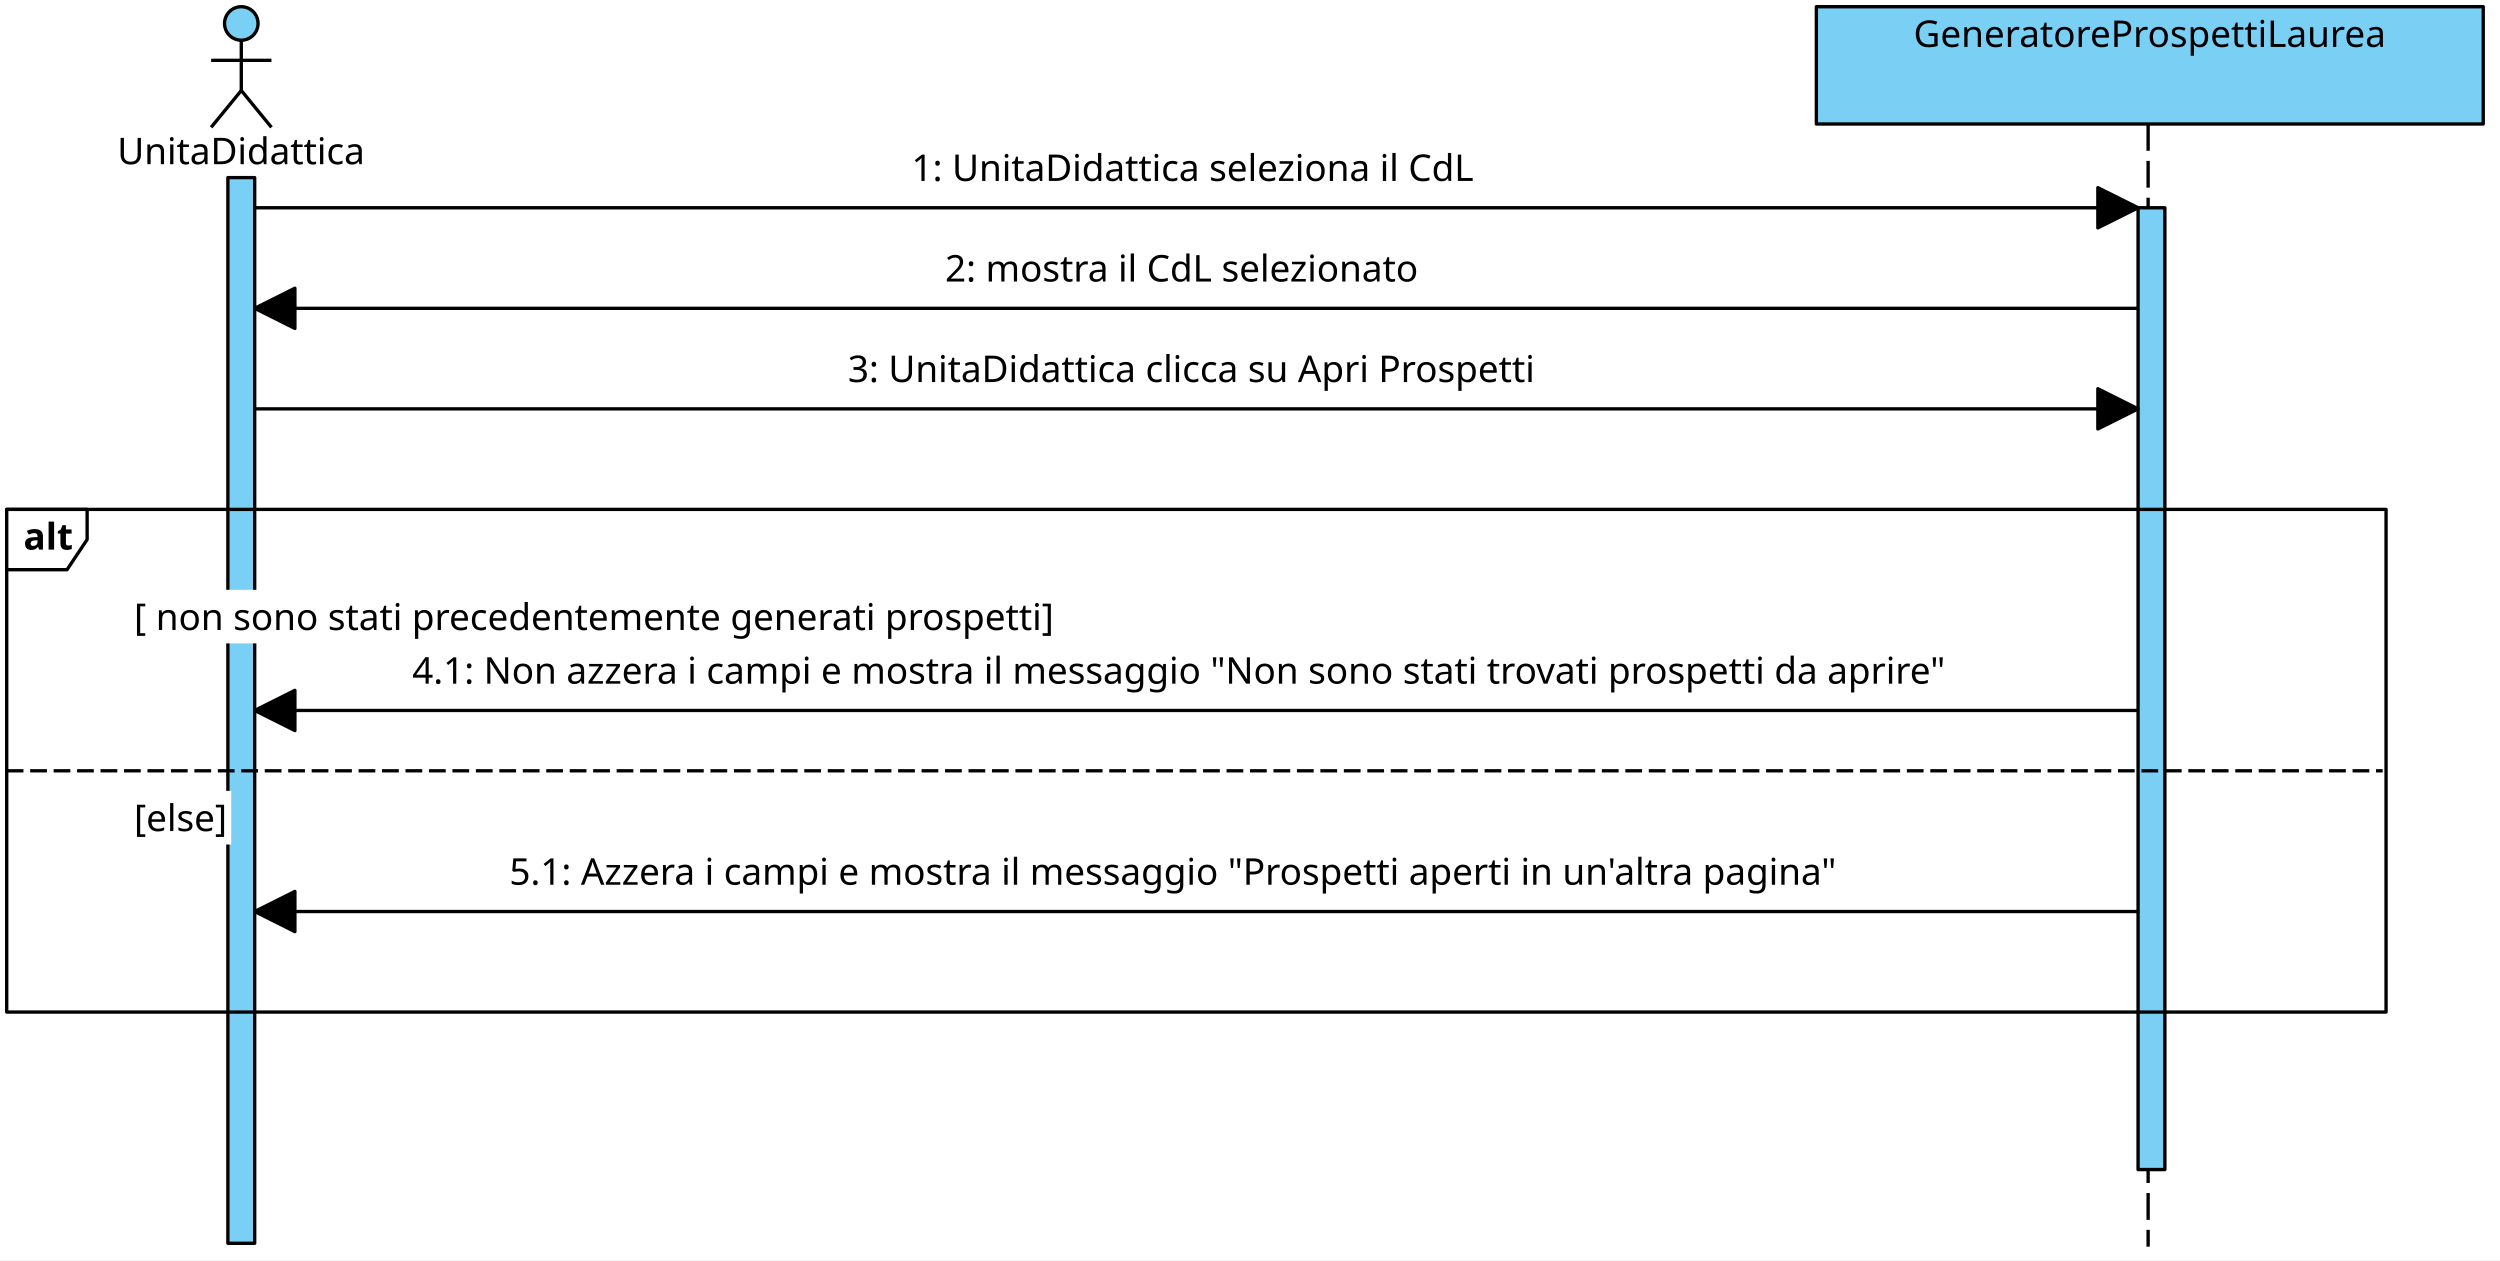
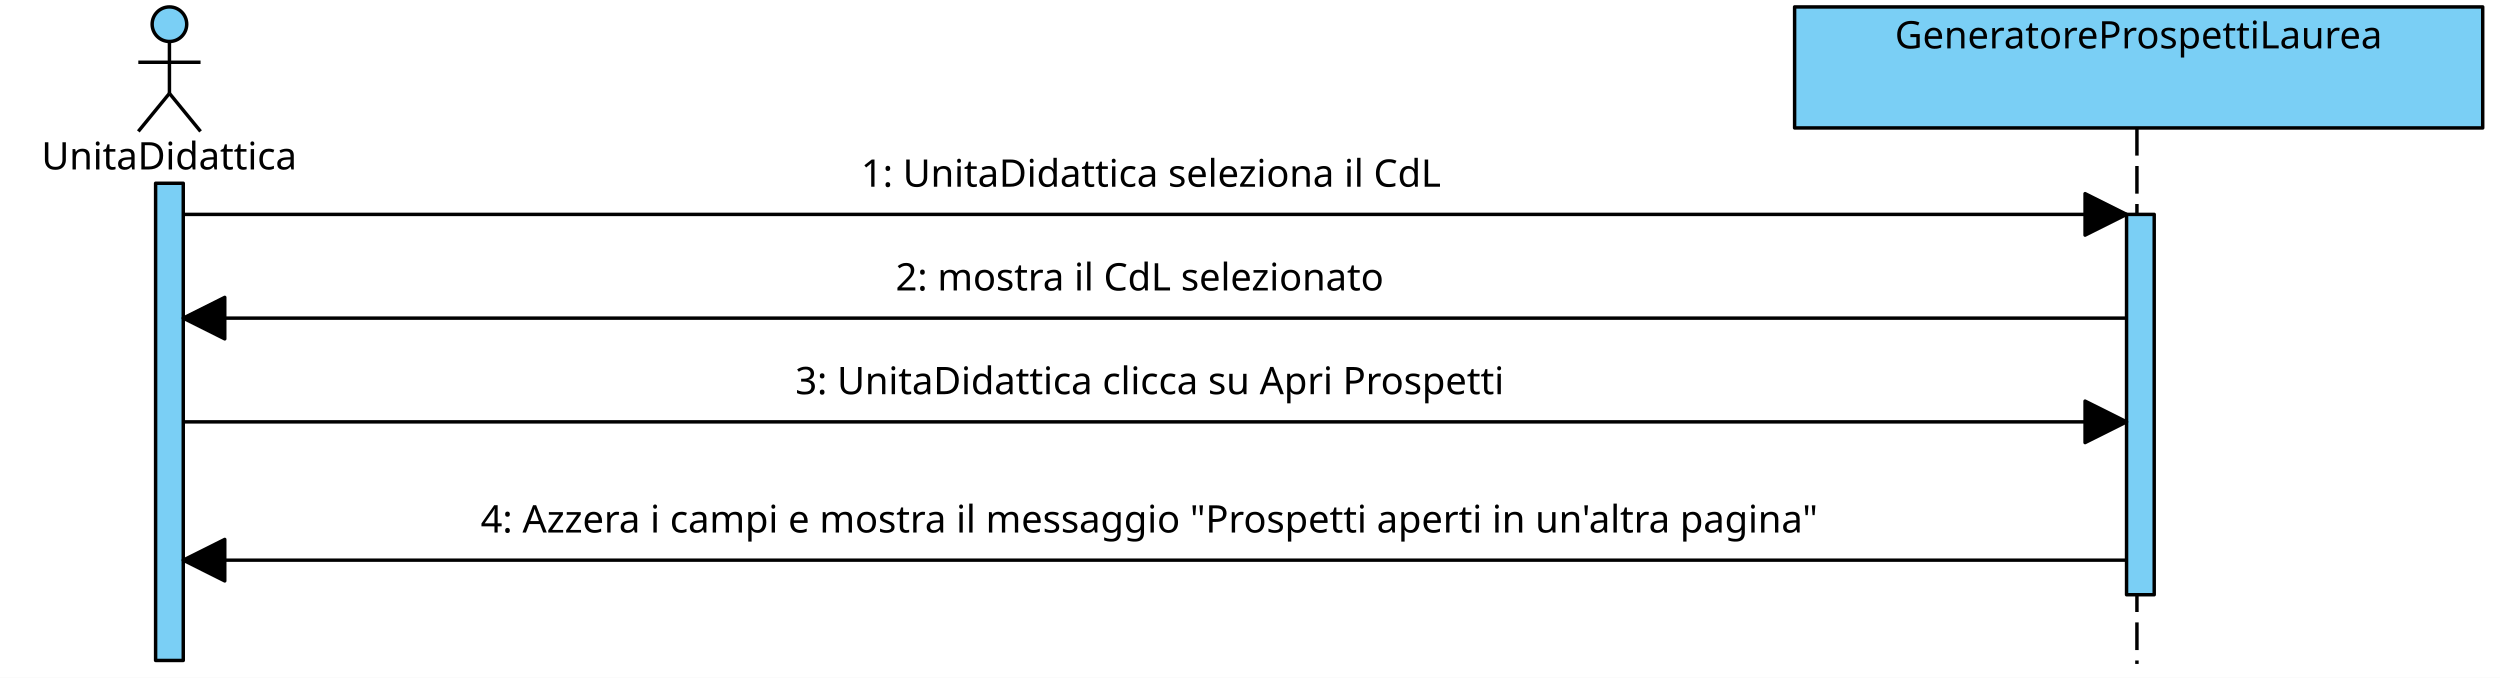
- <svg xmlns="http://www.w3.org/2000/svg" fill-opacity="0" color-rendering="auto" color-interpolation="auto" stroke="rgb(0,0,0)" text-rendering="auto" stroke-linecap="square" width="746" stroke-miterlimit="10" stroke-opacity="0" shape-rendering="auto" fill="rgb(0,0,0)" stroke-dasharray="none" font-weight="normal" stroke-width="1" height="376" font-family="'Dialog'" font-style="normal" stroke-linejoin="miter" font-size="12" stroke-dashoffset="0" image-rendering="auto">
+ <svg xmlns="http://www.w3.org/2000/svg" fill-opacity="0" color-rendering="auto" color-interpolation="auto" stroke="rgb(0,0,0)" text-rendering="auto" stroke-linecap="square" width="723" stroke-miterlimit="10" stroke-opacity="0" shape-rendering="auto" fill="rgb(0,0,0)" stroke-dasharray="none" font-weight="normal" stroke-width="1" height="196" font-family="'Dialog'" font-style="normal" stroke-linejoin="miter" font-size="12" stroke-dashoffset="0" image-rendering="auto">
  <defs id="genericDefs" />
  <g>
    <defs id="defs1">
      <clipPath clipPathUnits="userSpaceOnUse" id="clipPath1">
-         <path d="M-7 -7 L111 -7 L111 381 L-7 381 L-7 -7 Z" />
+         <path d="M-7 -7 L71 -7 L71 201 L-7 201 L-7 -7 Z" />
      </clipPath>
      <clipPath clipPathUnits="userSpaceOnUse" id="clipPath2">
-         <path d="M-7 -7 L211 -7 L211 381 L-7 381 L-7 -7 Z" />
+         <path d="M-7 -7 L211 -7 L211 201 L-7 201 L-7 -7 Z" />
      </clipPath>
      <clipPath clipPathUnits="userSpaceOnUse" id="clipPath3">
-         <path d="M-7 -7 L19 -7 L19 298 L-7 298 L-7 -7 Z" />
+         <path d="M-7 -7 L19 -7 L19 121 L-7 121 L-7 -7 Z" />
      </clipPath>
      <clipPath clipPathUnits="userSpaceOnUse" id="clipPath4">
-         <path d="M-7 -7 L721 -7 L721 161 L-7 161 L-7 -7 Z" />
+         <path d="M-200 -16 L400 -16 L400 32 L-200 32 L-200 -16 Z" />
      </clipPath>
      <clipPath clipPathUnits="userSpaceOnUse" id="clipPath5">
-         <path d="M315 24 L315 40 L40 40 L40 24 ZM66 84 L66 100 L38 100 L38 84 ZM-7 -7 L-7 161 L721 161 L721 -7 Z" />
+         <path d="M-94 -16 L188 -16 L188 32 L-94 32 L-94 -16 Z" />
      </clipPath>
      <clipPath clipPathUnits="userSpaceOnUse" id="clipPath6">
-         <path d="M0 0 L25 0 L25 19 L0 19 L0 0 Z" />
+         <path d="M0 0 L666 0 L666 104 L0 104 L0 0 Z" />
      </clipPath>
      <clipPath clipPathUnits="userSpaceOnUse" id="clipPath7">
-         <path d="M-7 -7 L721 -7 L721 71 L-7 71 L-7 -7 Z" />
+         <path d="M-408 -16 L816 -16 L816 32 L-408 32 L-408 -16 Z" />
      </clipPath>
      <clipPath clipPathUnits="userSpaceOnUse" id="clipPath8">
-         <path d="M0 0 L299 0 L299 16 L0 16 L0 0 Z" />
+         <path d="M0 0 L0 16 L47 16 L47 0 Z" />
      </clipPath>
      <clipPath clipPathUnits="userSpaceOnUse" id="clipPath9">
-         <path d="M0 0 L0 16 L47 16 L47 0 Z" />
+         <path d="M-227 -16 L454 -16 L454 32 L-227 32 L-227 -16 Z" />
      </clipPath>
      <clipPath clipPathUnits="userSpaceOnUse" id="clipPath10">
-         <path d="M0 0 L0 4 L710 4 L710 0 Z" />
+         <path d="M-163 -16 L326 -16 L326 32 L-163 32 L-163 -16 Z" />
      </clipPath>
      <clipPath clipPathUnits="userSpaceOnUse" id="clipPath11">
-         <path d="M-7 -7 L721 -7 L721 82 L-7 82 L-7 -7 Z" />
-       </clipPath>
-       <clipPath clipPathUnits="userSpaceOnUse" id="clipPath12">
-         <path d="M0 0 L48 0 L48 16 L0 16 L0 0 Z" />
-       </clipPath>
-       <clipPath clipPathUnits="userSpaceOnUse" id="clipPath13">
-         <path d="M-200 -16 L400 -16 L400 32 L-200 32 L-200 -16 Z" />
-       </clipPath>
-       <clipPath clipPathUnits="userSpaceOnUse" id="clipPath14">
-         <path d="M-94 -16 L188 -16 L188 32 L-94 32 L-94 -16 Z" />
-       </clipPath>
-       <clipPath clipPathUnits="userSpaceOnUse" id="clipPath15">
-         <path d="M0 0 L666 0 L666 104 L0 104 L0 0 Z" />
-       </clipPath>
-       <clipPath clipPathUnits="userSpaceOnUse" id="clipPath16">
-         <path d="M-420 -16 L840 -16 L840 32 L-420 32 L-420 -16 Z" />
-       </clipPath>
-       <clipPath clipPathUnits="userSpaceOnUse" id="clipPath17">
-         <path d="M-483 -16 L966 -16 L966 32 L-483 32 L-483 -16 Z" />
-       </clipPath>
-       <clipPath clipPathUnits="userSpaceOnUse" id="clipPath18">
-         <path d="M-227 -16 L454 -16 L454 32 L-227 32 L-227 -16 Z" />
-       </clipPath>
-       <clipPath clipPathUnits="userSpaceOnUse" id="clipPath19">
-         <path d="M-163 -16 L326 -16 L326 32 L-163 32 L-163 -16 Z" />
-       </clipPath>
-       <clipPath clipPathUnits="userSpaceOnUse" id="clipPath20">
        <path d="M-189 -16 L378 -16 L378 32 L-189 32 L-189 -16 Z" />
      </clipPath>
    </defs>
    <g fill="white" text-rendering="geometricPrecision" fill-opacity="1" stroke-opacity="1" stroke="white">
-       <rect x="0" width="746" height="376" y="0" stroke="none" />
+       <rect x="0" width="723" height="196" y="0" stroke="none" />
    </g>
-     <g font-size="11" transform="translate(22,2)" fill-opacity="1" fill="rgb(122,207,245)" text-rendering="geometricPrecision" font-family="sans-serif" stroke="rgb(122,207,245)" stroke-opacity="1">
-       <circle r="5" clip-path="url(#clipPath1)" cx="50" cy="5" stroke="none" />
-       <rect x="46" width="8" height="318" y="51" clip-path="url(#clipPath1)" stroke="none" />
+     <g font-size="11" transform="translate(19,2)" fill-opacity="1" fill="rgb(122,207,245)" text-rendering="geometricPrecision" font-family="sans-serif" stroke="rgb(122,207,245)" stroke-opacity="1">
+       <circle r="5" clip-path="url(#clipPath1)" cx="30" cy="5" stroke="none" />
+       <rect x="26" width="8" height="138" y="51" clip-path="url(#clipPath1)" stroke="none" />
    </g>
-     <g font-size="11" stroke-linecap="butt" transform="translate(22,2)" fill-opacity="1" fill="black" text-rendering="geometricPrecision" font-family="sans-serif" stroke-linejoin="round" stroke="black" stroke-opacity="1" stroke-miterlimit="0">
-       <circle fill="none" r="5" clip-path="url(#clipPath1)" cx="50" cy="5" />
-       <rect fill="none" x="46" width="8" height="318" y="51" clip-path="url(#clipPath1)" />
-       <line y2="25" fill="none" x1="50" clip-path="url(#clipPath1)" x2="50" y1="10" />
-       <line y2="36" fill="none" x1="50" clip-path="url(#clipPath1)" x2="41" y1="25" />
-       <line y2="36" fill="none" x1="50" clip-path="url(#clipPath1)" x2="59" y1="25" />
-       <line y2="16" fill="none" x1="41" clip-path="url(#clipPath1)" x2="59" y1="16" />
+     <g font-size="11" stroke-linecap="butt" transform="translate(19,2)" fill-opacity="1" fill="black" text-rendering="geometricPrecision" font-family="sans-serif" stroke-linejoin="round" stroke="black" stroke-opacity="1" stroke-miterlimit="0">
+       <circle fill="none" r="5" clip-path="url(#clipPath1)" cx="30" cy="5" />
+       <rect fill="none" x="26" width="8" height="138" y="51" clip-path="url(#clipPath1)" />
+       <line y2="25" fill="none" x1="30" clip-path="url(#clipPath1)" x2="30" y1="10" />
+       <line y2="36" fill="none" x1="30" clip-path="url(#clipPath1)" x2="21" y1="25" />
+       <line y2="36" fill="none" x1="30" clip-path="url(#clipPath1)" x2="39" y1="25" />
+       <line y2="16" fill="none" x1="21" clip-path="url(#clipPath1)" x2="39" y1="16" />
    </g>
-     <g font-size="11" transform="translate(542,2)" fill-opacity="1" fill="rgb(122,207,245)" text-rendering="geometricPrecision" font-family="sans-serif" stroke="rgb(122,207,245)" stroke-opacity="1">
+     <g font-size="11" transform="translate(519,2)" fill-opacity="1" fill="rgb(122,207,245)" text-rendering="geometricPrecision" font-family="sans-serif" stroke="rgb(122,207,245)" stroke-opacity="1">
      <rect x="0" width="199" height="35" y="0" clip-path="url(#clipPath2)" stroke="none" />
    </g>
-     <g font-size="11" stroke-linecap="butt" transform="translate(542,2)" fill-opacity="1" fill="black" text-rendering="geometricPrecision" font-family="sans-serif" stroke-linejoin="round" stroke="black" stroke-opacity="1" stroke-miterlimit="0">
+     <g font-size="11" stroke-linecap="butt" transform="translate(519,2)" fill-opacity="1" fill="black" text-rendering="geometricPrecision" font-family="sans-serif" stroke-linejoin="round" stroke="black" stroke-opacity="1" stroke-miterlimit="0">
      <rect fill="none" x="0" width="199" height="35" y="0" clip-path="url(#clipPath2)" />
-       <line clip-path="url(#clipPath2)" fill="none" x1="99" x2="99" y1="35" stroke-linejoin="bevel" y2="370" stroke-dasharray="8,3" />
+       <line clip-path="url(#clipPath2)" fill="none" x1="99" x2="99" y1="35" stroke-linejoin="bevel" y2="190" stroke-dasharray="8,3" />
    </g>
-     <g font-size="11" transform="translate(638,62)" fill-opacity="1" fill="rgb(122,207,245)" text-rendering="geometricPrecision" font-family="sans-serif" stroke="rgb(122,207,245)" stroke-opacity="1">
-       <rect x="0" width="8" height="287" y="0" clip-path="url(#clipPath3)" stroke="none" />
+     <g font-size="11" transform="translate(615,62)" fill-opacity="1" fill="rgb(122,207,245)" text-rendering="geometricPrecision" font-family="sans-serif" stroke="rgb(122,207,245)" stroke-opacity="1">
+       <rect x="0" width="8" height="110" y="0" clip-path="url(#clipPath3)" stroke="none" />
    </g>
-     <g font-size="11" stroke-linecap="butt" transform="translate(638,62)" fill-opacity="1" fill="black" text-rendering="geometricPrecision" font-family="sans-serif" stroke-linejoin="round" stroke="black" stroke-opacity="1" stroke-miterlimit="0">
-       <rect fill="none" x="0" width="8" height="287" y="0" clip-path="url(#clipPath3)" />
+     <g font-size="11" stroke-linecap="butt" transform="translate(615,62)" fill-opacity="1" fill="black" text-rendering="geometricPrecision" font-family="sans-serif" stroke-linejoin="round" stroke="black" stroke-opacity="1" stroke-miterlimit="0">
+       <rect fill="none" x="0" width="8" height="110" y="0" clip-path="url(#clipPath3)" />
    </g>
-     <g font-size="11" stroke-linecap="butt" transform="translate(2,152)" fill-opacity="1" fill="black" text-rendering="geometricPrecision" font-family="sans-serif" stroke-linejoin="round" stroke="black" font-weight="bold" stroke-opacity="1" stroke-miterlimit="0">
-       <rect fill="none" x="0" width="710" height="150" y="0" clip-path="url(#clipPath5)" />
+     <g font-size="11" transform="translate(519,2)" fill-opacity="1" fill="black" text-rendering="geometricPrecision" font-family="sans-serif" stroke="black" stroke-opacity="1">
+       <text x="29" xml:space="preserve" y="12" clip-path="url(#clipPath4)" stroke="none">GeneratoreProspettiLaurea</text>
    </g>
-     <g font-size="11" transform="translate(2,152)" fill-opacity="1" fill="white" text-rendering="geometricPrecision" font-family="sans-serif" stroke="white" font-weight="bold" stroke-opacity="1">
-       <path d="M24 0 L24 9 L18 18 L0 18 L0 0 Z" clip-path="url(#clipPath5)" stroke="none" />
+     <g font-size="11" transform="translate(2,37)" fill-opacity="1" fill="black" text-rendering="geometricPrecision" font-family="sans-serif" stroke="black" stroke-opacity="1">
+       <text x="10" xml:space="preserve" y="12" clip-path="url(#clipPath5)" stroke="none">UnitaDidattica</text>
    </g>
-     <g font-size="11" stroke-linecap="butt" transform="translate(2,152)" fill-opacity="1" fill="black" text-rendering="geometricPrecision" font-family="sans-serif" stroke-linejoin="round" stroke="black" font-weight="bold" stroke-opacity="1" stroke-miterlimit="0">
-       <path fill="none" d="M24 0 L24 9 L18 18 L0 18 L0 0 Z" clip-path="url(#clipPath5)" />
+     <g font-size="11" stroke-linecap="butt" transform="translate(3,12)" fill-opacity="1" fill="black" text-rendering="geometricPrecision" font-family="sans-serif" stroke-linejoin="round" stroke="black" stroke-opacity="1">
+       <line y2="50" fill="none" x1="50" clip-path="url(#clipPath6)" x2="612" y1="50" />
+       <polygon points=" 612 50 600 44 600 56" clip-path="url(#clipPath6)" stroke="none" />
+       <polygon fill="none" points=" 612 50 600 44 600 56" clip-path="url(#clipPath6)" />
    </g>
-     <g font-size="11" transform="translate(2,152)" fill-opacity="1" fill="black" text-rendering="geometricPrecision" font-family="sans-serif" stroke="black" font-weight="bold" stroke-opacity="1">
-       <text x="5" xml:space="preserve" y="12" clip-path="url(#clipPath6)" stroke="none">alt</text>
+     <g font-size="11" stroke-linecap="butt" transform="translate(3,42)" fill-opacity="1" fill="black" text-rendering="geometricPrecision" font-family="sans-serif" stroke-linejoin="round" stroke="black" stroke-opacity="1">
+       <line y2="50" fill="none" x1="612" clip-path="url(#clipPath6)" x2="50" y1="50" />
+       <polygon points=" 50 50 62 56 62 44" clip-path="url(#clipPath6)" stroke="none" />
+       <polygon fill="none" points=" 50 50 62 56 62 44" clip-path="url(#clipPath6)" />
    </g>
-     <g font-size="11" stroke-linecap="butt" transform="translate(2,171)" fill-opacity="1" fill="black" text-rendering="geometricPrecision" font-family="sans-serif" stroke-linejoin="bevel" stroke-dasharray="5,2" stroke="black" stroke-opacity="1" stroke-miterlimit="0">
-       <line y2="59" fill="none" x1="0" clip-path="url(#clipPath7)" x2="709" y1="59" />
+     <g font-size="11" stroke-linecap="butt" transform="translate(3,72)" fill-opacity="1" fill="black" text-rendering="geometricPrecision" font-family="sans-serif" stroke-linejoin="round" stroke="black" stroke-opacity="1">
+       <line y2="50" fill="none" x1="50" clip-path="url(#clipPath6)" x2="612" y1="50" />
+       <polygon points=" 612 50 600 44 600 56" clip-path="url(#clipPath6)" stroke="none" />
+       <polygon fill="none" points=" 612 50 600 44 600 56" clip-path="url(#clipPath6)" />
    </g>
-     <g font-size="11" transform="translate(30,176)" fill-opacity="1" fill="white" text-rendering="geometricPrecision" font-family="sans-serif" stroke="white" stroke-opacity="1">
-       <rect x="9" width="281" height="18" y="-1" clip-path="url(#clipPath8)" stroke="none" />
-       <text fill="black" x="10" xml:space="preserve" y="12" clip-path="url(#clipPath8)" stroke="none">[ non sono stati precedentemente generati prospetti]</text>
+     <g font-size="11" stroke-linecap="butt" transform="translate(3,112)" fill-opacity="1" fill="black" text-rendering="geometricPrecision" font-family="sans-serif" stroke-linejoin="round" stroke="black" stroke-opacity="1">
+       <line y2="50" fill="none" x1="612" clip-path="url(#clipPath6)" x2="50" y1="50" />
+       <polygon points=" 50 50 62 56 62 44" clip-path="url(#clipPath6)" stroke="none" />
+       <polygon fill="none" points=" 50 50 62 56 62 44" clip-path="url(#clipPath6)" />
    </g>
-     <g font-size="11" transform="translate(30,236)" fill-opacity="1" fill="white" text-rendering="geometricPrecision" font-family="sans-serif" stroke="white" stroke-opacity="1">
-       <rect x="9" width="30" height="18" y="-1" clip-path="url(#clipPath12)" stroke="none" />
-       <text fill="black" x="10" xml:space="preserve" y="12" clip-path="url(#clipPath12)" stroke="none">[else]</text>
+     <g font-size="11" transform="translate(129,142)" fill-opacity="1" fill="black" text-rendering="geometricPrecision" font-family="sans-serif" stroke="black" stroke-opacity="1">
+       <text x="10" xml:space="preserve" y="12" clip-path="url(#clipPath7)" stroke="none">4: Azzera i campi e mostra il messaggio "Prospetti aperti in un'altra pagina"</text>
    </g>
-     <g font-size="11" transform="translate(542,2)" fill-opacity="1" fill="black" text-rendering="geometricPrecision" font-family="sans-serif" stroke="black" stroke-opacity="1">
-       <text x="29" xml:space="preserve" y="12" clip-path="url(#clipPath13)" stroke="none">GeneratoreProspettiLaurea</text>
+     <g font-size="11" transform="translate(219,102)" fill-opacity="1" fill="black" text-rendering="geometricPrecision" font-family="sans-serif" stroke="black" stroke-opacity="1">
+       <text x="11" xml:space="preserve" y="12" clip-path="url(#clipPath9)" stroke="none">3: UnitaDidattica clicca su Apri Prospetti</text>
    </g>
-     <g font-size="11" transform="translate(25,37)" fill-opacity="1" fill="black" text-rendering="geometricPrecision" font-family="sans-serif" stroke="black" stroke-opacity="1">
-       <text x="10" xml:space="preserve" y="12" clip-path="url(#clipPath14)" stroke="none">UnitaDidattica</text>
+     <g font-size="11" transform="translate(249,72)" fill-opacity="1" fill="black" text-rendering="geometricPrecision" font-family="sans-serif" stroke="black" stroke-opacity="1">
+       <text x="10" xml:space="preserve" y="12" clip-path="url(#clipPath10)" stroke="none">2: mostra il CdL selezionato</text>
    </g>
-     <g font-size="11" stroke-linecap="butt" transform="translate(26,12)" fill-opacity="1" fill="black" text-rendering="geometricPrecision" font-family="sans-serif" stroke-linejoin="round" stroke="black" stroke-opacity="1">
-       <line y2="50" fill="none" x1="50" clip-path="url(#clipPath15)" x2="612" y1="50" />
-       <polygon points=" 612 50 600 44 600 56" clip-path="url(#clipPath15)" stroke="none" />
-       <polygon fill="none" points=" 612 50 600 44 600 56" clip-path="url(#clipPath15)" />
+     <g font-size="11" transform="translate(239,42)" fill-opacity="1" fill="black" text-rendering="geometricPrecision" font-family="sans-serif" stroke="black" stroke-opacity="1">
+       <text x="10" xml:space="preserve" y="12" clip-path="url(#clipPath11)" stroke="none">1: UnitaDidattica seleziona il CdL</text>
    </g>
-     <g font-size="11" stroke-linecap="butt" transform="translate(26,42)" fill-opacity="1" fill="black" text-rendering="geometricPrecision" font-family="sans-serif" stroke-linejoin="round" stroke="black" stroke-opacity="1">
-       <line y2="50" fill="none" x1="612" clip-path="url(#clipPath15)" x2="50" y1="50" />
-       <polygon points=" 50 50 62 56 62 44" clip-path="url(#clipPath15)" stroke="none" />
-       <polygon fill="none" points=" 50 50 62 56 62 44" clip-path="url(#clipPath15)" />
-     </g>
-     <g font-size="11" stroke-linecap="butt" transform="translate(26,72)" fill-opacity="1" fill="black" text-rendering="geometricPrecision" font-family="sans-serif" stroke-linejoin="round" stroke="black" stroke-opacity="1">
-       <line y2="50" fill="none" x1="50" clip-path="url(#clipPath15)" x2="612" y1="50" />
-       <polygon points=" 612 50 600 44 600 56" clip-path="url(#clipPath15)" stroke="none" />
-       <polygon fill="none" points=" 612 50 600 44 600 56" clip-path="url(#clipPath15)" />
-     </g>
-     <g font-size="11" stroke-linecap="butt" transform="translate(26,162)" fill-opacity="1" fill="black" text-rendering="geometricPrecision" font-family="sans-serif" stroke-linejoin="round" stroke="black" stroke-opacity="1">
-       <line y2="50" fill="none" x1="612" clip-path="url(#clipPath15)" x2="50" y1="50" />
-       <polygon points=" 50 50 62 56 62 44" clip-path="url(#clipPath15)" stroke="none" />
-       <polygon fill="none" points=" 50 50 62 56 62 44" clip-path="url(#clipPath15)" />
-     </g>
-     <g font-size="11" stroke-linecap="butt" transform="translate(26,222)" fill-opacity="1" fill="black" text-rendering="geometricPrecision" font-family="sans-serif" stroke-linejoin="round" stroke="black" stroke-opacity="1">
-       <line y2="50" fill="none" x1="612" clip-path="url(#clipPath15)" x2="50" y1="50" />
-       <polygon points=" 50 50 62 56 62 44" clip-path="url(#clipPath15)" stroke="none" />
-       <polygon fill="none" points=" 50 50 62 56 62 44" clip-path="url(#clipPath15)" />
-     </g>
-     <g font-size="11" transform="translate(142,252)" fill-opacity="1" fill="black" text-rendering="geometricPrecision" font-family="sans-serif" stroke="black" stroke-opacity="1">
-       <text x="10" xml:space="preserve" y="12" clip-path="url(#clipPath16)" stroke="none">5.1: Azzera i campi e mostra il messaggio "Prospetti aperti in un'altra pagina"</text>
-     </g>
-     <g font-size="11" transform="translate(112,192)" fill-opacity="1" fill="black" text-rendering="geometricPrecision" font-family="sans-serif" stroke="black" stroke-opacity="1">
-       <text x="11" xml:space="preserve" y="12" clip-path="url(#clipPath17)" stroke="none">4.1: Non azzera i campi e mostra il messaggio "Non sono stati trovati prospetti da aprire"</text>
-     </g>
-     <g font-size="11" transform="translate(242,102)" fill-opacity="1" fill="black" text-rendering="geometricPrecision" font-family="sans-serif" stroke="black" stroke-opacity="1">
-       <text x="11" xml:space="preserve" y="12" clip-path="url(#clipPath18)" stroke="none">3: UnitaDidattica clicca su Apri Prospetti</text>
-     </g>
-     <g font-size="11" transform="translate(272,72)" fill-opacity="1" fill="black" text-rendering="geometricPrecision" font-family="sans-serif" stroke="black" stroke-opacity="1">
-       <text x="10" xml:space="preserve" y="12" clip-path="url(#clipPath19)" stroke="none">2: mostra il CdL selezionato</text>
-     </g>
-     <g font-size="11" transform="translate(262,42)" fill-opacity="1" fill="black" text-rendering="geometricPrecision" font-family="sans-serif" stroke="black" stroke-opacity="1">
-       <text x="10" xml:space="preserve" y="12" clip-path="url(#clipPath20)" stroke="none">1: UnitaDidattica seleziona il CdL</text>
-     </g>
-     <g font-size="10" transform="rotate(-45) translate(-266.4983,0)" fill-opacity="1" fill="rgb(120,120,120)" text-rendering="geometricPrecision" stroke="rgb(120,120,120)" stroke-opacity="1">
+     <g font-size="10" transform="rotate(-45) translate(-139.7618,0)" fill-opacity="1" fill="rgb(120,120,120)" text-rendering="geometricPrecision" stroke="rgb(120,120,120)" stroke-opacity="1">
      <text x="0" xml:space="preserve" y="0" stroke="none"> </text>
      <text x="308" xml:space="preserve" y="0" stroke="none"> </text>
      <text x="616" xml:space="preserve" y="0" stroke="none"> </text>
      <text x="100" xml:space="preserve" y="56" stroke="none"> </text>
      <text x="408" xml:space="preserve" y="56" stroke="none"> </text>
-       <text x="716" xml:space="preserve" y="56" stroke="none"> </text>
      <text x="0" xml:space="preserve" y="112" stroke="none"> </text>
      <text x="308" xml:space="preserve" y="112" stroke="none"> </text>
      <text x="616" xml:space="preserve" y="112" stroke="none"> </text>
      <text x="100" xml:space="preserve" y="168" stroke="none"> </text>
      <text x="408" xml:space="preserve" y="168" stroke="none"> </text>
-       <text x="716" xml:space="preserve" y="168" stroke="none"> </text>
      <text x="0" xml:space="preserve" y="224" stroke="none"> </text>
      <text x="308" xml:space="preserve" y="224" stroke="none"> </text>
      <text x="616" xml:space="preserve" y="224" stroke="none"> </text>
      <text x="100" xml:space="preserve" y="280" stroke="none"> </text>
      <text x="408" xml:space="preserve" y="280" stroke="none"> </text>
-       <text x="716" xml:space="preserve" y="280" stroke="none"> </text>
      <text x="0" xml:space="preserve" y="336" stroke="none"> </text>
      <text x="308" xml:space="preserve" y="336" stroke="none"> </text>
      <text x="616" xml:space="preserve" y="336" stroke="none"> </text>
      <text x="100" xml:space="preserve" y="392" stroke="none"> </text>
      <text x="408" xml:space="preserve" y="392" stroke="none"> </text>
-       <text x="716" xml:space="preserve" y="392" stroke="none"> </text>
      <text x="0" xml:space="preserve" y="448" stroke="none"> </text>
      <text x="308" xml:space="preserve" y="448" stroke="none"> </text>
      <text x="616" xml:space="preserve" y="448" stroke="none"> </text>
      <text x="100" xml:space="preserve" y="504" stroke="none"> </text>
      <text x="408" xml:space="preserve" y="504" stroke="none"> </text>
-       <text x="716" xml:space="preserve" y="504" stroke="none"> </text>
      <text x="0" xml:space="preserve" y="560" stroke="none"> </text>
      <text x="308" xml:space="preserve" y="560" stroke="none"> </text>
      <text x="616" xml:space="preserve" y="560" stroke="none"> </text>
-       <text x="100" xml:space="preserve" y="616" stroke="none"> </text>
-       <text x="408" xml:space="preserve" y="616" stroke="none"> </text>
-       <text x="716" xml:space="preserve" y="616" stroke="none"> </text>
-       <text x="0" xml:space="preserve" y="672" stroke="none"> </text>
-       <text x="308" xml:space="preserve" y="672" stroke="none"> </text>
-       <text x="616" xml:space="preserve" y="672" stroke="none"> </text>
-       <text x="100" xml:space="preserve" y="728" stroke="none"> </text>
-       <text x="408" xml:space="preserve" y="728" stroke="none"> </text>
-       <text x="716" xml:space="preserve" y="728" stroke="none"> </text>
    </g>
  </g>
</svg>
